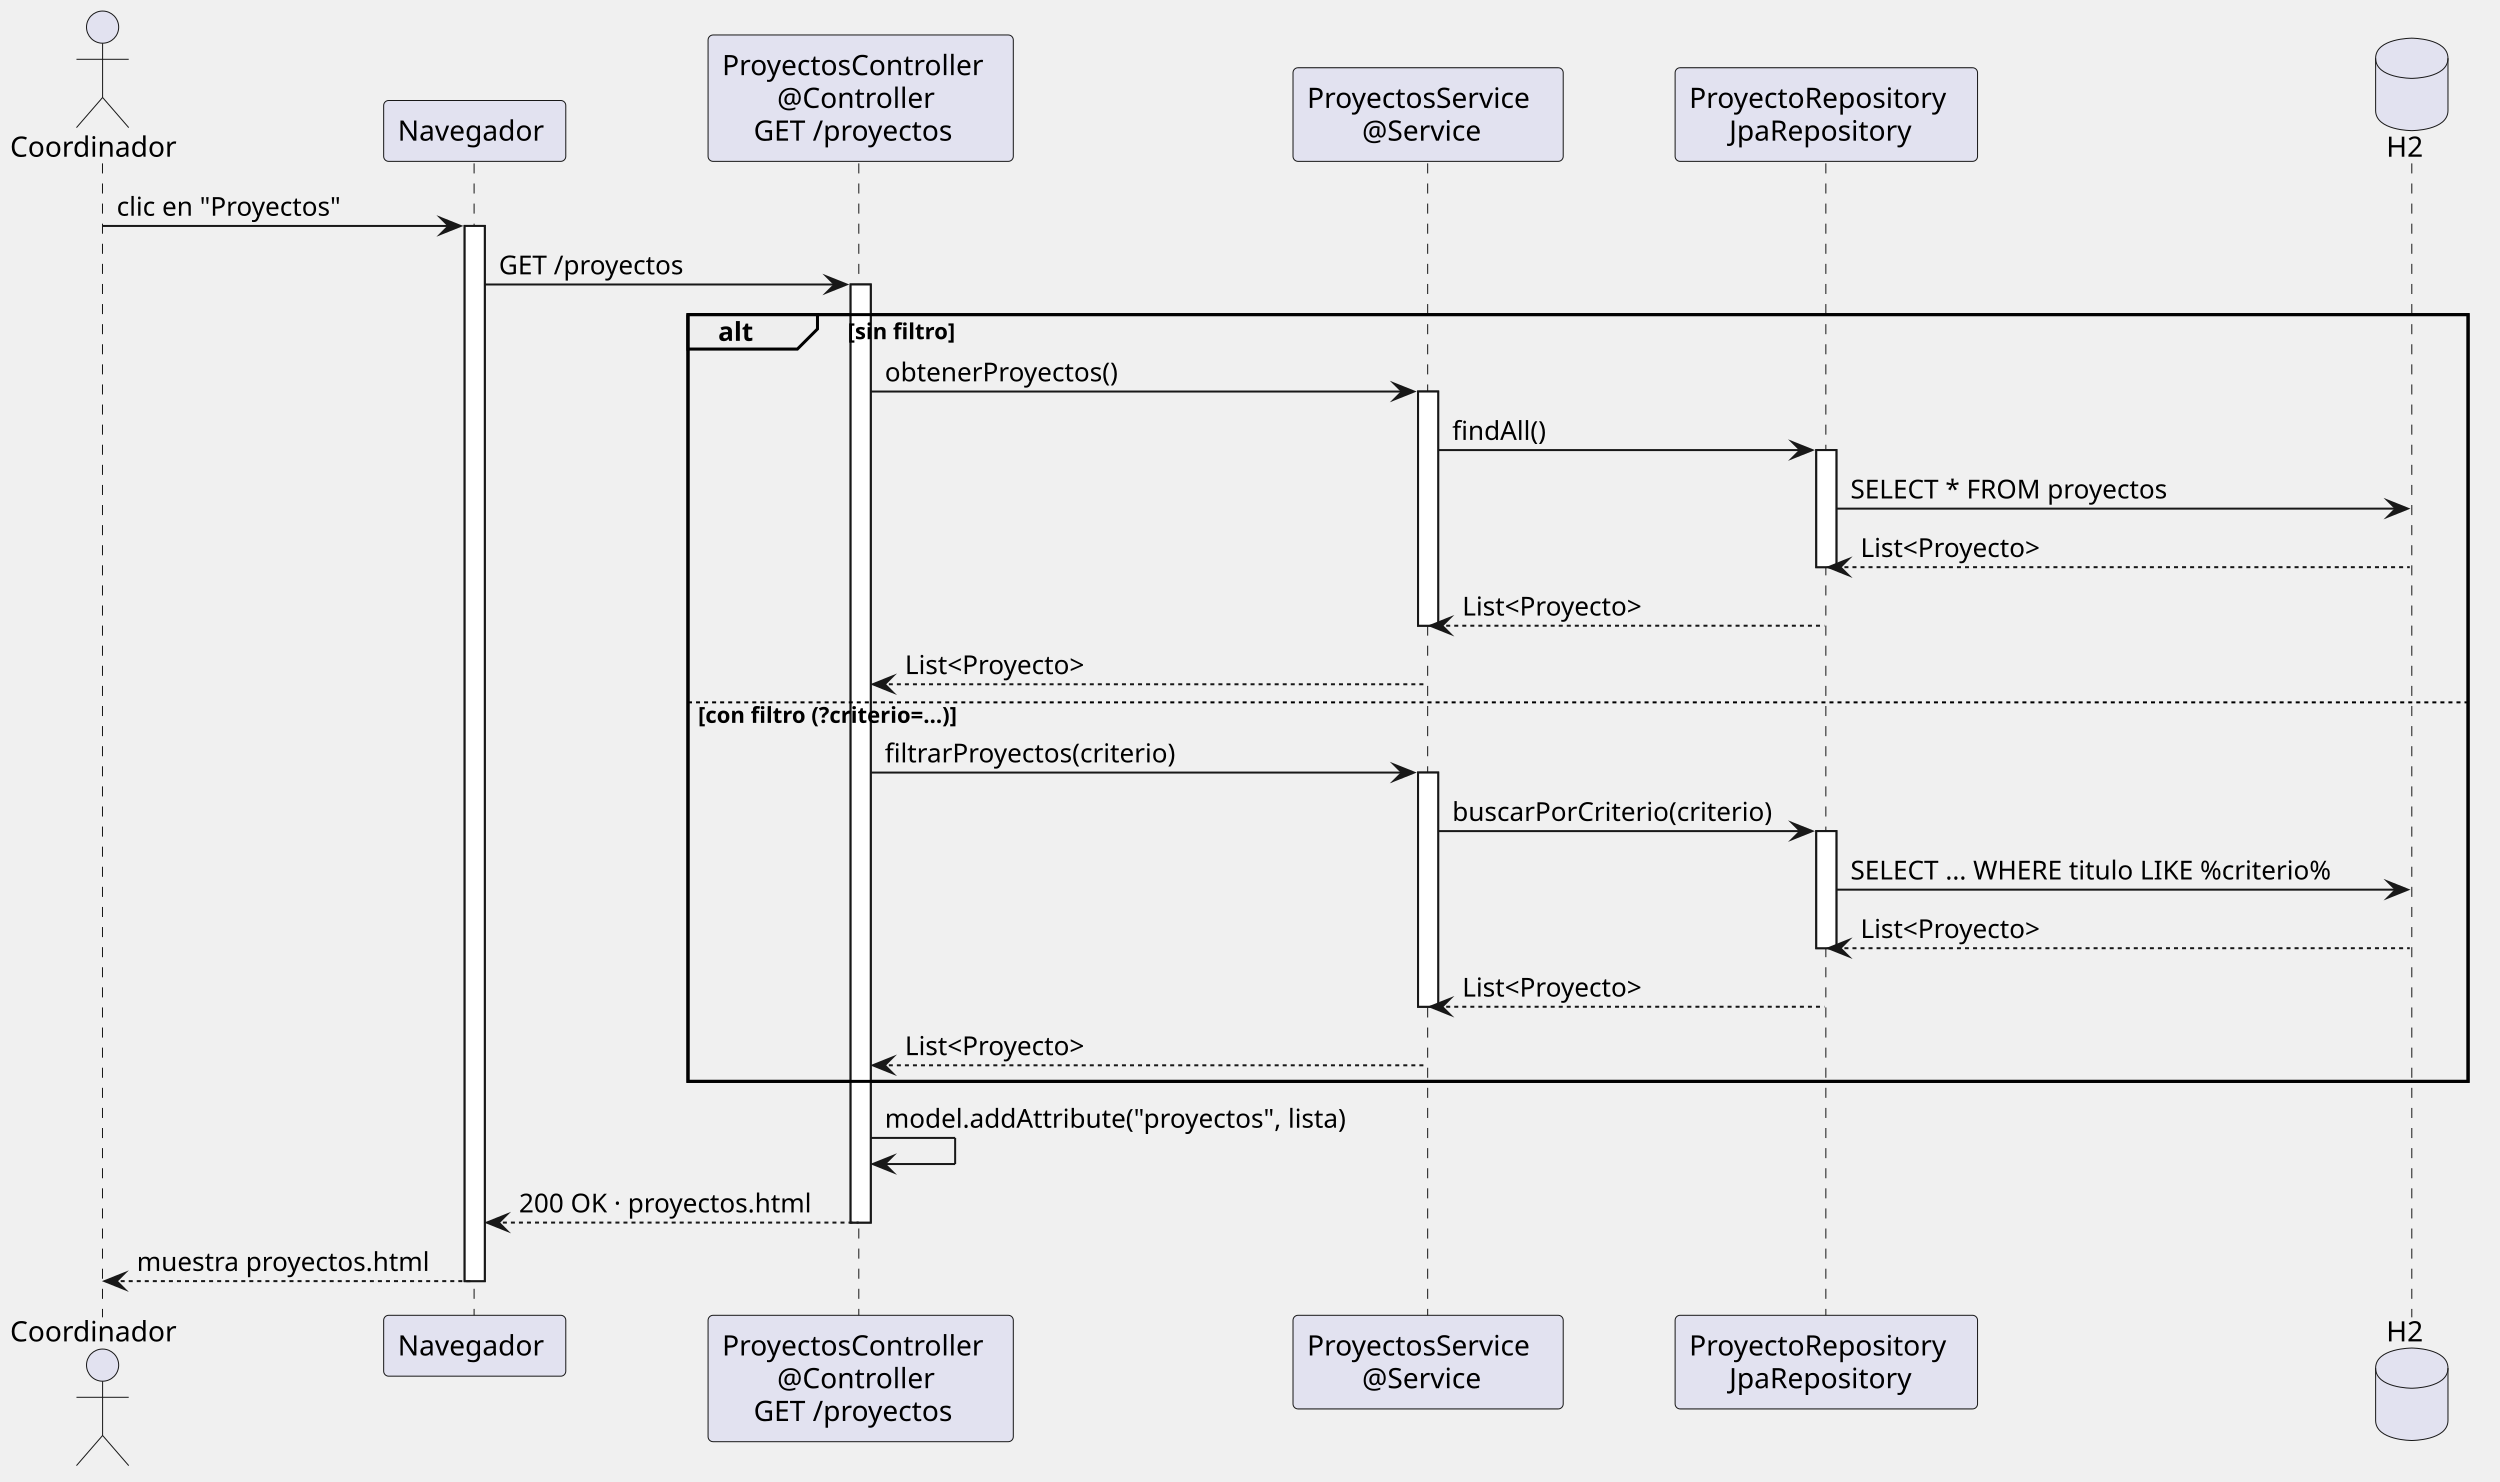
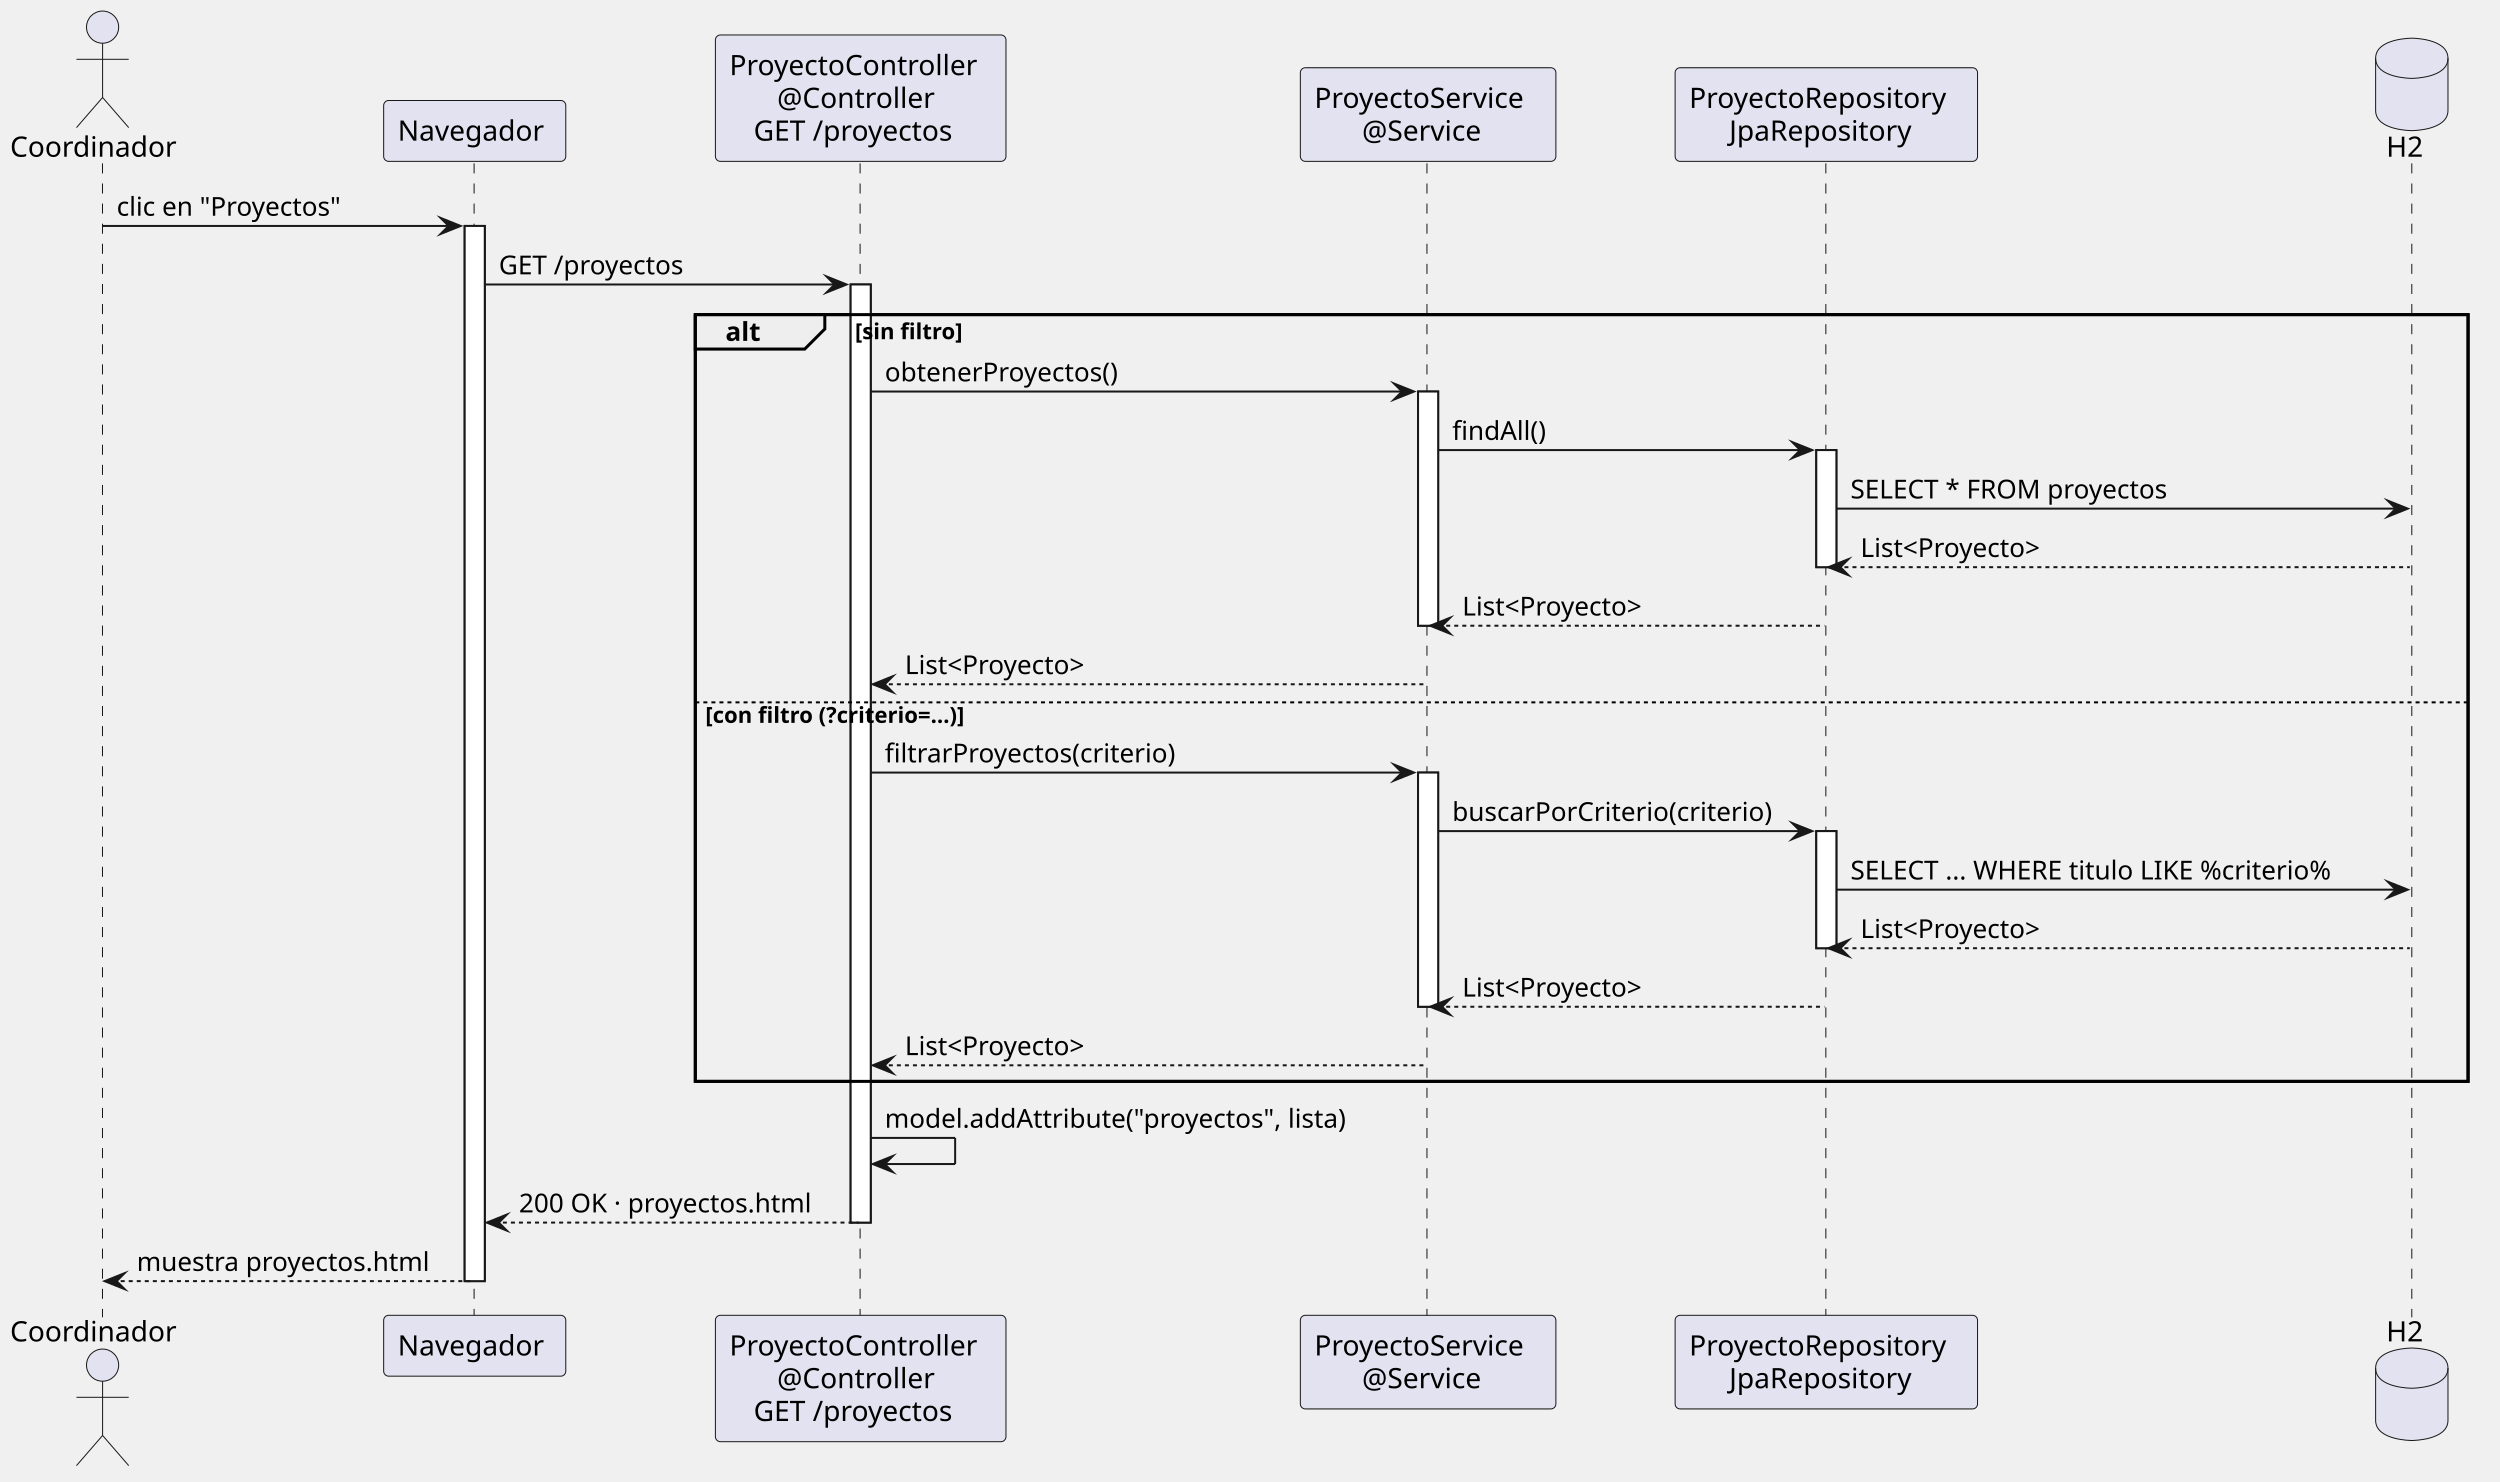
<svg xmlns="http://www.w3.org/2000/svg" contentStyleType="text/css" data-diagram-type="SEQUENCE" height="737px" preserveAspectRatio="none" style="width:1244px;height:737px;background:#FFFFFF;" version="1.1" viewBox="0 0 1244 737" width="1244px" zoomAndPan="magnify">
  <defs />
  <g>
    <g>
      <rect fill="#FFFFFF" height="525.062" style="stroke:#181818;stroke-width:1;" width="10" x="231.221" y="112.43" />
    </g>
    <g>
      <rect fill="#FFFFFF" height="466.797" style="stroke:#181818;stroke-width:1;" width="10" x="423.277" y="141.562" />
    </g>
    <g>
      <rect fill="#FFFFFF" height="116.531" style="stroke:#181818;stroke-width:1;" width="10" x="705.629" y="194.828" />
    </g>
    <g>
      <rect fill="#FFFFFF" height="116.531" style="stroke:#181818;stroke-width:1;" width="10" x="705.629" y="384.43" />
    </g>
    <g>
      <rect fill="#FFFFFF" height="58.266" style="stroke:#181818;stroke-width:1;" width="10" x="903.782" y="223.961" />
    </g>
    <g>
      <rect fill="#FFFFFF" height="58.266" style="stroke:#181818;stroke-width:1;" width="10" x="903.782" y="413.562" />
    </g>
-     <rect fill="none" height="381.531" style="stroke:#000000;stroke-width:1.5;" width="885.774" x="342.337" y="156.562" />
+     <rect fill="none" height="381.531" style="stroke:#000000;stroke-width:1.5;" width="882.127" x="345.984" y="156.562" />
    <g class="participant-lifeline" data-entity-uid="part1" data-qualified-name="Coord" data-source-line="3" id="part1-lifeline">
      <g>
        <rect fill="#000000" fill-opacity="0" height="574.195" width="8" x="47.049" y="81.297" />
        <line style="stroke:#181818;stroke-width:0.5;stroke-dasharray:5,5;" x1="51" x2="51" y1="81.297" y2="655.492" />
      </g>
    </g>
    <g class="participant-lifeline" data-entity-uid="part2" data-qualified-name="Nav" data-source-line="4" id="part2-lifeline">
      <g>
        <rect fill="#000000" fill-opacity="0" height="574.195" width="8" x="232.221" y="81.297" />
        <line style="stroke:#181818;stroke-width:0.5;stroke-dasharray:5,5;" x1="235.909" x2="235.909" y1="81.297" y2="655.492" />
      </g>
    </g>
    <g class="participant-lifeline" data-entity-uid="part3" data-qualified-name="Ctrl" data-source-line="5" id="part3-lifeline">
      <g>
        <rect fill="#000000" fill-opacity="0" height="574.195" width="8" x="424.277" y="81.297" />
-         <line style="stroke:#181818;stroke-width:0.5;stroke-dasharray:5,5;" x1="427.337" x2="427.337" y1="81.297" y2="655.492" />
+         <line style="stroke:#181818;stroke-width:0.5;stroke-dasharray:5,5;" x1="427.984" x2="427.984" y1="81.297" y2="655.492" />
      </g>
    </g>
    <g class="participant-lifeline" data-entity-uid="part4" data-qualified-name="Service" data-source-line="6" id="part4-lifeline">
      <g>
        <rect fill="#000000" fill-opacity="0" height="574.195" width="8" x="706.629" y="81.297" />
-         <line style="stroke:#181818;stroke-width:0.5;stroke-dasharray:5,5;" x1="710.405" x2="710.405" y1="81.297" y2="655.492" />
+         <line style="stroke:#181818;stroke-width:0.5;stroke-dasharray:5,5;" x1="710.052" x2="710.052" y1="81.297" y2="655.492" />
      </g>
    </g>
    <g class="participant-lifeline" data-entity-uid="part5" data-qualified-name="Repo" data-source-line="7" id="part5-lifeline">
      <g>
        <rect fill="#000000" fill-opacity="0" height="574.195" width="8" x="904.782" y="81.297" />
        <line style="stroke:#181818;stroke-width:0.5;stroke-dasharray:5,5;" x1="908.539" x2="908.539" y1="81.297" y2="655.492" />
      </g>
    </g>
    <g class="participant-lifeline" data-entity-uid="part6" data-qualified-name="DB" data-source-line="8" id="part6-lifeline">
      <g>
        <rect fill="#000000" fill-opacity="0" height="574.195" width="8" x="1196.111" y="81.297" />
        <line style="stroke:#181818;stroke-width:0.5;stroke-dasharray:5,5;" x1="1200.111" x2="1200.111" y1="81.297" y2="655.492" />
      </g>
    </g>
    <g class="participant participant-head" data-entity-uid="part1" data-qualified-name="Coord" data-source-line="3" id="part1-head">
      <text fill="#000000" font-family="sans-serif" font-size="14" lengthAdjust="spacing" textLength="86.099" x="5" y="77.995">Coordinador</text>
      <ellipse cx="51.049" cy="13.5" fill="#E2E2F0" rx="8" ry="8" style="stroke:#181818;stroke-width:0.5;" />
      <path d="M51.049,21.5 L51.049,48.5 M38.049,29.5 L64.049,29.5 M51.049,48.5 L38.049,63.5 M51.049,48.5 L64.049,63.5" fill="none" style="stroke:#181818;stroke-width:0.5;" />
    </g>
    <g class="participant participant-tail" data-entity-uid="part1" data-qualified-name="Coord" data-source-line="3" id="part1-tail">
      <text fill="#000000" font-family="sans-serif" font-size="14" lengthAdjust="spacing" textLength="86.099" x="5" y="667.487">Coordinador</text>
      <ellipse cx="51.049" cy="679.289" fill="#E2E2F0" rx="8" ry="8" style="stroke:#181818;stroke-width:0.5;" />
      <path d="M51.049,687.289 L51.049,714.289 M38.049,695.289 L64.049,695.289 M51.049,714.289 L38.049,729.289 M51.049,714.289 L64.049,729.289" fill="none" style="stroke:#181818;stroke-width:0.5;" />
    </g>
    <g class="participant participant-head" data-entity-uid="part2" data-qualified-name="Nav" data-source-line="4" id="part2-head">
      <rect fill="#E2E2F0" height="30.297" rx="2.5" ry="2.5" style="stroke:#181818;stroke-width:0.5;" width="90.624" x="190.909" y="50" />
      <text fill="#000000" font-family="sans-serif" font-size="14" lengthAdjust="spacing" textLength="76.624" x="197.909" y="69.995">Navegador</text>
    </g>
    <g class="participant participant-tail" data-entity-uid="part2" data-qualified-name="Nav" data-source-line="4" id="part2-tail">
      <rect fill="#E2E2F0" height="30.297" rx="2.5" ry="2.5" style="stroke:#181818;stroke-width:0.5;" width="90.624" x="190.909" y="654.492" />
      <text fill="#000000" font-family="sans-serif" font-size="14" lengthAdjust="spacing" textLength="76.624" x="197.909" y="674.487">Navegador</text>
    </g>
    <g class="participant participant-head" data-entity-uid="part3" data-qualified-name="Ctrl" data-source-line="5" id="part3-head">
-       <rect fill="#E2E2F0" height="62.891" rx="2.5" ry="2.5" style="stroke:#181818;stroke-width:0.5;" width="151.881" x="352.337" y="17.406" />
-       <text fill="#000000" font-family="sans-serif" font-size="14" lengthAdjust="spacing" textLength="137.881" x="359.337" y="37.401">ProyectosController</text>
+       <rect fill="#E2E2F0" height="62.891" rx="2.5" ry="2.5" style="stroke:#181818;stroke-width:0.5;" width="144.587" x="355.984" y="17.406" />
+       <text fill="#000000" font-family="sans-serif" font-size="14" lengthAdjust="spacing" textLength="130.587" x="362.984" y="37.401">ProyectoController</text>
      <text fill="#000000" font-family="sans-serif" font-size="14" lengthAdjust="spacing" textLength="83.173" x="386.691" y="53.698">@Controller</text>
      <text fill="#000000" font-family="sans-serif" font-size="14" lengthAdjust="spacing" textLength="106.565" x="374.995" y="69.995">GET /proyectos</text>
    </g>
    <g class="participant participant-tail" data-entity-uid="part3" data-qualified-name="Ctrl" data-source-line="5" id="part3-tail">
-       <rect fill="#E2E2F0" height="62.891" rx="2.5" ry="2.5" style="stroke:#181818;stroke-width:0.5;" width="151.881" x="352.337" y="654.492" />
-       <text fill="#000000" font-family="sans-serif" font-size="14" lengthAdjust="spacing" textLength="137.881" x="359.337" y="674.487">ProyectosController</text>
+       <rect fill="#E2E2F0" height="62.891" rx="2.5" ry="2.5" style="stroke:#181818;stroke-width:0.5;" width="144.587" x="355.984" y="654.492" />
+       <text fill="#000000" font-family="sans-serif" font-size="14" lengthAdjust="spacing" textLength="130.587" x="362.984" y="674.487">ProyectoController</text>
      <text fill="#000000" font-family="sans-serif" font-size="14" lengthAdjust="spacing" textLength="83.173" x="386.691" y="690.784">@Controller</text>
      <text fill="#000000" font-family="sans-serif" font-size="14" lengthAdjust="spacing" textLength="106.565" x="374.995" y="707.081">GET /proyectos</text>
    </g>
    <g class="participant participant-head" data-entity-uid="part4" data-qualified-name="Service" data-source-line="6" id="part4-head">
-       <rect fill="#E2E2F0" height="46.594" rx="2.5" ry="2.5" style="stroke:#181818;stroke-width:0.5;" width="134.449" x="643.405" y="33.703" />
-       <text fill="#000000" font-family="sans-serif" font-size="14" lengthAdjust="spacing" textLength="120.449" x="650.405" y="53.698">ProyectosService</text>
+       <rect fill="#E2E2F0" height="46.594" rx="2.5" ry="2.5" style="stroke:#181818;stroke-width:0.5;" width="127.155" x="647.052" y="33.703" />
+       <text fill="#000000" font-family="sans-serif" font-size="14" lengthAdjust="spacing" textLength="113.155" x="654.052" y="53.698">ProyectoService</text>
      <text fill="#000000" font-family="sans-serif" font-size="14" lengthAdjust="spacing" textLength="65.741" x="677.759" y="69.995">@Service</text>
    </g>
    <g class="participant participant-tail" data-entity-uid="part4" data-qualified-name="Service" data-source-line="6" id="part4-tail">
-       <rect fill="#E2E2F0" height="46.594" rx="2.5" ry="2.5" style="stroke:#181818;stroke-width:0.5;" width="134.449" x="643.405" y="654.492" />
-       <text fill="#000000" font-family="sans-serif" font-size="14" lengthAdjust="spacing" textLength="120.449" x="650.405" y="674.487">ProyectosService</text>
+       <rect fill="#E2E2F0" height="46.594" rx="2.5" ry="2.5" style="stroke:#181818;stroke-width:0.5;" width="127.155" x="647.052" y="654.492" />
+       <text fill="#000000" font-family="sans-serif" font-size="14" lengthAdjust="spacing" textLength="113.155" x="654.052" y="674.487">ProyectoService</text>
      <text fill="#000000" font-family="sans-serif" font-size="14" lengthAdjust="spacing" textLength="65.741" x="677.759" y="690.784">@Service</text>
    </g>
    <g class="participant participant-head" data-entity-uid="part5" data-qualified-name="Repo" data-source-line="7" id="part5-head">
      <rect fill="#E2E2F0" height="46.594" rx="2.5" ry="2.5" style="stroke:#181818;stroke-width:0.5;" width="150.486" x="833.539" y="33.703" />
      <text fill="#000000" font-family="sans-serif" font-size="14" lengthAdjust="spacing" textLength="136.486" x="840.539" y="53.698">ProyectoRepository</text>
      <text fill="#000000" font-family="sans-serif" font-size="14" lengthAdjust="spacing" textLength="96.667" x="860.448" y="69.995">JpaRepository</text>
    </g>
    <g class="participant participant-tail" data-entity-uid="part5" data-qualified-name="Repo" data-source-line="7" id="part5-tail">
      <rect fill="#E2E2F0" height="46.594" rx="2.5" ry="2.5" style="stroke:#181818;stroke-width:0.5;" width="150.486" x="833.539" y="654.492" />
      <text fill="#000000" font-family="sans-serif" font-size="14" lengthAdjust="spacing" textLength="136.486" x="840.539" y="674.487">ProyectoRepository</text>
      <text fill="#000000" font-family="sans-serif" font-size="14" lengthAdjust="spacing" textLength="96.667" x="860.448" y="690.784">JpaRepository</text>
    </g>
    <g class="participant participant-head" data-entity-uid="part6" data-qualified-name="DB" data-source-line="8" id="part6-head">
      <text fill="#000000" font-family="sans-serif" font-size="14" lengthAdjust="spacing" textLength="19.435" x="1187.394" y="77.995">H2</text>
      <path d="M1182.111,29 C1182.111,19 1200.111,19 1200.111,19 C1200.111,19 1218.111,19 1218.111,29 L1218.111,55 C1218.111,65 1200.111,65 1200.111,65 C1200.111,65 1182.111,65 1182.111,55 L1182.111,29" fill="#E2E2F0" style="stroke:#181818;stroke-width:0.5;" />
      <path d="M1182.111,29 C1182.111,39 1200.111,39 1200.111,39 C1200.111,39 1218.111,39 1218.111,29" fill="none" style="stroke:#181818;stroke-width:0.5;" />
    </g>
    <g class="participant participant-tail" data-entity-uid="part6" data-qualified-name="DB" data-source-line="8" id="part6-tail">
      <text fill="#000000" font-family="sans-serif" font-size="14" lengthAdjust="spacing" textLength="19.435" x="1187.394" y="667.487">H2</text>
      <path d="M1182.111,680.789 C1182.111,670.789 1200.111,670.789 1200.111,670.789 C1200.111,670.789 1218.111,670.789 1218.111,680.789 L1218.111,706.789 C1218.111,716.789 1200.111,716.789 1200.111,716.789 C1200.111,716.789 1182.111,716.789 1182.111,706.789 L1182.111,680.789" fill="#E2E2F0" style="stroke:#181818;stroke-width:0.5;" />
      <path d="M1182.111,680.789 C1182.111,690.789 1200.111,690.789 1200.111,690.789 C1200.111,690.789 1218.111,690.789 1218.111,680.789" fill="none" style="stroke:#181818;stroke-width:0.5;" />
    </g>
    <g>
      <rect fill="#FFFFFF" height="525.062" style="stroke:#181818;stroke-width:1;" width="10" x="231.221" y="112.43" />
    </g>
    <g>
      <rect fill="#FFFFFF" height="466.797" style="stroke:#181818;stroke-width:1;" width="10" x="423.277" y="141.562" />
    </g>
    <g>
      <rect fill="#FFFFFF" height="116.531" style="stroke:#181818;stroke-width:1;" width="10" x="705.629" y="194.828" />
    </g>
    <g>
      <rect fill="#FFFFFF" height="116.531" style="stroke:#181818;stroke-width:1;" width="10" x="705.629" y="384.43" />
    </g>
    <g>
      <rect fill="#FFFFFF" height="58.266" style="stroke:#181818;stroke-width:1;" width="10" x="903.782" y="223.961" />
    </g>
    <g>
      <rect fill="#FFFFFF" height="58.266" style="stroke:#181818;stroke-width:1;" width="10" x="903.782" y="413.562" />
    </g>
    <g class="message" data-entity-1="part1" data-entity-2="part2" data-source-line="10" id="msg1">
      <polygon fill="#181818" points="219.221,108.43,229.221,112.43,219.221,116.43,223.221,112.43" style="stroke:#181818;stroke-width:1;stroke-linejoin:miter;stroke-miterlimit:10;" />
      <line style="stroke:#181818;stroke-width:1;" x1="51.049" x2="225.221" y1="112.43" y2="112.43" />
      <text fill="#000000" font-family="sans-serif" font-size="13" lengthAdjust="spacing" textLength="121.78" x="58.049" y="107.364">clic en "Proyectos"</text>
    </g>
    <g class="message" data-entity-1="part2" data-entity-2="part3" data-source-line="12" id="msg2">
      <polygon fill="#181818" points="411.277,137.562,421.277,141.562,411.277,145.562,415.277,141.562" style="stroke:#181818;stroke-width:1;stroke-linejoin:miter;stroke-miterlimit:10;" />
      <line style="stroke:#181818;stroke-width:1;" x1="241.221" x2="417.277" y1="141.562" y2="141.562" />
      <text fill="#000000" font-family="sans-serif" font-size="13" lengthAdjust="spacing" textLength="98.954" x="248.221" y="136.497">GET /proyectos</text>
    </g>
-     <path d="M342.337,156.562 L406.78,156.562 L406.78,163.695 L396.78,173.695 L342.337,173.695 L342.337,156.562" fill="#EEEEEE" style="stroke:#000000;stroke-width:1.5;" />
-     <rect fill="none" height="381.531" style="stroke:#000000;stroke-width:1.5;" width="885.774" x="342.337" y="156.562" />
-     <text fill="#000000" font-family="sans-serif" font-size="13" font-weight="700" lengthAdjust="spacing" textLength="19.443" x="357.337" y="169.629">alt</text>
-     <text fill="#000000" font-family="sans-serif" font-size="11" font-weight="700" lengthAdjust="spacing" textLength="62.6" x="421.78" y="168.773">[sin filtro]</text>
+     <path d="M345.984,156.562 L410.427,156.562 L410.427,163.695 L400.427,173.695 L345.984,173.695 L345.984,156.562" fill="#EEEEEE" style="stroke:#000000;stroke-width:1.5;" />
+     <rect fill="none" height="381.531" style="stroke:#000000;stroke-width:1.5;" width="882.127" x="345.984" y="156.562" />
+     <text fill="#000000" font-family="sans-serif" font-size="13" font-weight="700" lengthAdjust="spacing" textLength="19.443" x="360.984" y="169.629">alt</text>
+     <text fill="#000000" font-family="sans-serif" font-size="11" font-weight="700" lengthAdjust="spacing" textLength="62.6" x="425.427" y="168.773">[sin filtro]</text>
    <g class="message" data-entity-1="part3" data-entity-2="part4" data-source-line="16" id="msg3">
      <polygon fill="#181818" points="693.629,190.828,703.629,194.828,693.629,198.828,697.629,194.828" style="stroke:#181818;stroke-width:1;stroke-linejoin:miter;stroke-miterlimit:10;" />
      <line style="stroke:#181818;stroke-width:1;" x1="433.277" x2="699.629" y1="194.828" y2="194.828" />
      <text fill="#000000" font-family="sans-serif" font-size="13" lengthAdjust="spacing" textLength="124.827" x="440.277" y="189.762">obtenerProyectos()</text>
    </g>
    <g class="message" data-entity-1="part4" data-entity-2="part5" data-source-line="18" id="msg4">
      <polygon fill="#181818" points="891.782,219.961,901.782,223.961,891.782,227.961,895.782,223.961" style="stroke:#181818;stroke-width:1;stroke-linejoin:miter;stroke-miterlimit:10;" />
      <line style="stroke:#181818;stroke-width:1;" x1="715.629" x2="897.782" y1="223.961" y2="223.961" />
      <text fill="#000000" font-family="sans-serif" font-size="13" lengthAdjust="spacing" textLength="50.94" x="722.629" y="218.895">findAll()</text>
    </g>
    <g class="message" data-entity-1="part5" data-entity-2="part6" data-source-line="20" id="msg5">
      <polygon fill="#181818" points="1188.111,249.094,1198.111,253.094,1188.111,257.094,1192.111,253.094" style="stroke:#181818;stroke-width:1;stroke-linejoin:miter;stroke-miterlimit:10;" />
      <line style="stroke:#181818;stroke-width:1;" x1="913.782" x2="1194.111" y1="253.094" y2="253.094" />
      <text fill="#000000" font-family="sans-serif" font-size="13" lengthAdjust="spacing" textLength="170.009" x="920.782" y="248.028">SELECT * FROM proyectos</text>
    </g>
    <g class="message" data-entity-1="part6" data-entity-2="part5" data-source-line="21" id="msg6">
      <polygon fill="#181818" points="919.782,278.227,909.782,282.227,919.782,286.227,915.782,282.227" style="stroke:#181818;stroke-width:1;stroke-linejoin:miter;stroke-miterlimit:10;" />
      <line style="stroke:#181818;stroke-width:1;stroke-dasharray:2,2;" x1="913.782" x2="1199.111" y1="282.227" y2="282.227" />
      <text fill="#000000" font-family="sans-serif" font-size="13" lengthAdjust="spacing" textLength="101.537" x="925.782" y="277.161">List&lt;Proyecto&gt;</text>
    </g>
    <g class="message" data-entity-1="part5" data-entity-2="part4" data-source-line="23" id="msg7">
      <polygon fill="#181818" points="721.629,307.359,711.629,311.359,721.629,315.359,717.629,311.359" style="stroke:#181818;stroke-width:1;stroke-linejoin:miter;stroke-miterlimit:10;" />
      <line style="stroke:#181818;stroke-width:1;stroke-dasharray:2,2;" x1="715.629" x2="907.782" y1="311.359" y2="311.359" />
      <text fill="#000000" font-family="sans-serif" font-size="13" lengthAdjust="spacing" textLength="101.537" x="727.629" y="306.293">List&lt;Proyecto&gt;</text>
    </g>
    <g class="message" data-entity-1="part4" data-entity-2="part3" data-source-line="25" id="msg8">
      <polygon fill="#181818" points="444.277,336.492,434.277,340.492,444.277,344.492,440.277,340.492" style="stroke:#181818;stroke-width:1;stroke-linejoin:miter;stroke-miterlimit:10;" />
      <line style="stroke:#181818;stroke-width:1;stroke-dasharray:2,2;" x1="438.277" x2="709.629" y1="340.492" y2="340.492" />
      <text fill="#000000" font-family="sans-serif" font-size="13" lengthAdjust="spacing" textLength="101.537" x="450.277" y="335.426">List&lt;Proyecto&gt;</text>
    </g>
-     <line style="stroke:#000000;stroke-width:1;stroke-dasharray:2,2;" x1="342.337" x2="1228.111" y1="349.492" y2="349.492" />
-     <text fill="#000000" font-family="sans-serif" font-size="11" font-weight="700" lengthAdjust="spacing" textLength="153.565" x="347.337" y="359.703">[con filtro (?criterio=...)]</text>
+     <line style="stroke:#000000;stroke-width:1;stroke-dasharray:2,2;" x1="345.984" x2="1228.111" y1="349.492" y2="349.492" />
+     <text fill="#000000" font-family="sans-serif" font-size="11" font-weight="700" lengthAdjust="spacing" textLength="153.565" x="350.984" y="359.703">[con filtro (?criterio=...)]</text>
    <g class="message" data-entity-1="part3" data-entity-2="part4" data-source-line="27" id="msg9">
      <polygon fill="#181818" points="693.629,380.43,703.629,384.43,693.629,388.43,697.629,384.43" style="stroke:#181818;stroke-width:1;stroke-linejoin:miter;stroke-miterlimit:10;" />
      <line style="stroke:#181818;stroke-width:1;" x1="433.277" x2="699.629" y1="384.43" y2="384.43" />
      <text fill="#000000" font-family="sans-serif" font-size="13" lengthAdjust="spacing" textLength="155.606" x="440.277" y="379.364">filtrarProyectos(criterio)</text>
    </g>
    <g class="message" data-entity-1="part4" data-entity-2="part5" data-source-line="29" id="msg10">
      <polygon fill="#181818" points="891.782,409.562,901.782,413.562,891.782,417.562,895.782,413.562" style="stroke:#181818;stroke-width:1;stroke-linejoin:miter;stroke-miterlimit:10;" />
      <line style="stroke:#181818;stroke-width:1;" x1="715.629" x2="897.782" y1="413.562" y2="413.562" />
      <text fill="#000000" font-family="sans-serif" font-size="13" lengthAdjust="spacing" textLength="169.152" x="722.629" y="408.497">buscarPorCriterio(criterio)</text>
    </g>
    <g class="message" data-entity-1="part5" data-entity-2="part6" data-source-line="31" id="msg11">
      <polygon fill="#181818" points="1188.111,438.695,1198.111,442.695,1188.111,446.695,1192.111,442.695" style="stroke:#181818;stroke-width:1;stroke-linejoin:miter;stroke-miterlimit:10;" />
      <line style="stroke:#181818;stroke-width:1;" x1="913.782" x2="1194.111" y1="442.695" y2="442.695" />
      <text fill="#000000" font-family="sans-serif" font-size="13" lengthAdjust="spacing" textLength="262.33" x="920.782" y="437.629">SELECT ... WHERE titulo LIKE %criterio%</text>
    </g>
    <g class="message" data-entity-1="part6" data-entity-2="part5" data-source-line="32" id="msg12">
      <polygon fill="#181818" points="919.782,467.828,909.782,471.828,919.782,475.828,915.782,471.828" style="stroke:#181818;stroke-width:1;stroke-linejoin:miter;stroke-miterlimit:10;" />
      <line style="stroke:#181818;stroke-width:1;stroke-dasharray:2,2;" x1="913.782" x2="1199.111" y1="471.828" y2="471.828" />
      <text fill="#000000" font-family="sans-serif" font-size="13" lengthAdjust="spacing" textLength="101.537" x="925.782" y="466.762">List&lt;Proyecto&gt;</text>
    </g>
    <g class="message" data-entity-1="part5" data-entity-2="part4" data-source-line="34" id="msg13">
      <polygon fill="#181818" points="721.629,496.961,711.629,500.961,721.629,504.961,717.629,500.961" style="stroke:#181818;stroke-width:1;stroke-linejoin:miter;stroke-miterlimit:10;" />
      <line style="stroke:#181818;stroke-width:1;stroke-dasharray:2,2;" x1="715.629" x2="907.782" y1="500.961" y2="500.961" />
      <text fill="#000000" font-family="sans-serif" font-size="13" lengthAdjust="spacing" textLength="101.537" x="727.629" y="495.895">List&lt;Proyecto&gt;</text>
    </g>
    <g class="message" data-entity-1="part4" data-entity-2="part3" data-source-line="36" id="msg14">
      <polygon fill="#181818" points="444.277,526.094,434.277,530.094,444.277,534.094,440.277,530.094" style="stroke:#181818;stroke-width:1;stroke-linejoin:miter;stroke-miterlimit:10;" />
      <line style="stroke:#181818;stroke-width:1;stroke-dasharray:2,2;" x1="438.277" x2="709.629" y1="530.094" y2="530.094" />
      <text fill="#000000" font-family="sans-serif" font-size="13" lengthAdjust="spacing" textLength="101.537" x="450.277" y="525.028">List&lt;Proyecto&gt;</text>
    </g>
    <g class="message" data-entity-1="part3" data-entity-2="part3" data-source-line="39" id="msg15">
      <line style="stroke:#181818;stroke-width:1;" x1="433.277" x2="475.277" y1="566.227" y2="566.227" />
      <line style="stroke:#181818;stroke-width:1;" x1="475.277" x2="475.277" y1="566.227" y2="579.227" />
      <line style="stroke:#181818;stroke-width:1;" x1="434.277" x2="475.277" y1="579.227" y2="579.227" />
      <polygon fill="#181818" points="444.277,575.227,434.277,579.227,444.277,583.227,440.277,579.227" style="stroke:#181818;stroke-width:1;stroke-linejoin:miter;stroke-miterlimit:10;" />
      <text fill="#000000" font-family="sans-serif" font-size="13" lengthAdjust="spacing" textLength="248.352" x="440.277" y="561.161">model.addAttribute("proyectos", lista)</text>
    </g>
    <g class="message" data-entity-1="part3" data-entity-2="part2" data-source-line="40" id="msg16">
      <polygon fill="#181818" points="252.221,604.359,242.221,608.359,252.221,612.359,248.221,608.359" style="stroke:#181818;stroke-width:1;stroke-linejoin:miter;stroke-miterlimit:10;" />
      <line style="stroke:#181818;stroke-width:1;stroke-dasharray:2,2;" x1="246.221" x2="427.277" y1="608.359" y2="608.359" />
      <text fill="#000000" font-family="sans-serif" font-size="13" lengthAdjust="spacing" textLength="158.057" x="258.221" y="603.293">200 OK · proyectos.html</text>
    </g>
    <g class="message" data-entity-1="part2" data-entity-2="part1" data-source-line="42" id="msg17">
      <polygon fill="#181818" points="62.049,633.492,52.049,637.492,62.049,641.492,58.049,637.492" style="stroke:#181818;stroke-width:1;stroke-linejoin:miter;stroke-miterlimit:10;" />
      <line style="stroke:#181818;stroke-width:1;stroke-dasharray:2,2;" x1="56.049" x2="235.221" y1="637.492" y2="637.492" />
      <text fill="#000000" font-family="sans-serif" font-size="13" lengthAdjust="spacing" textLength="156.171" x="68.049" y="632.426">muestra proyectos.html</text>
    </g>
  </g>
</svg>
